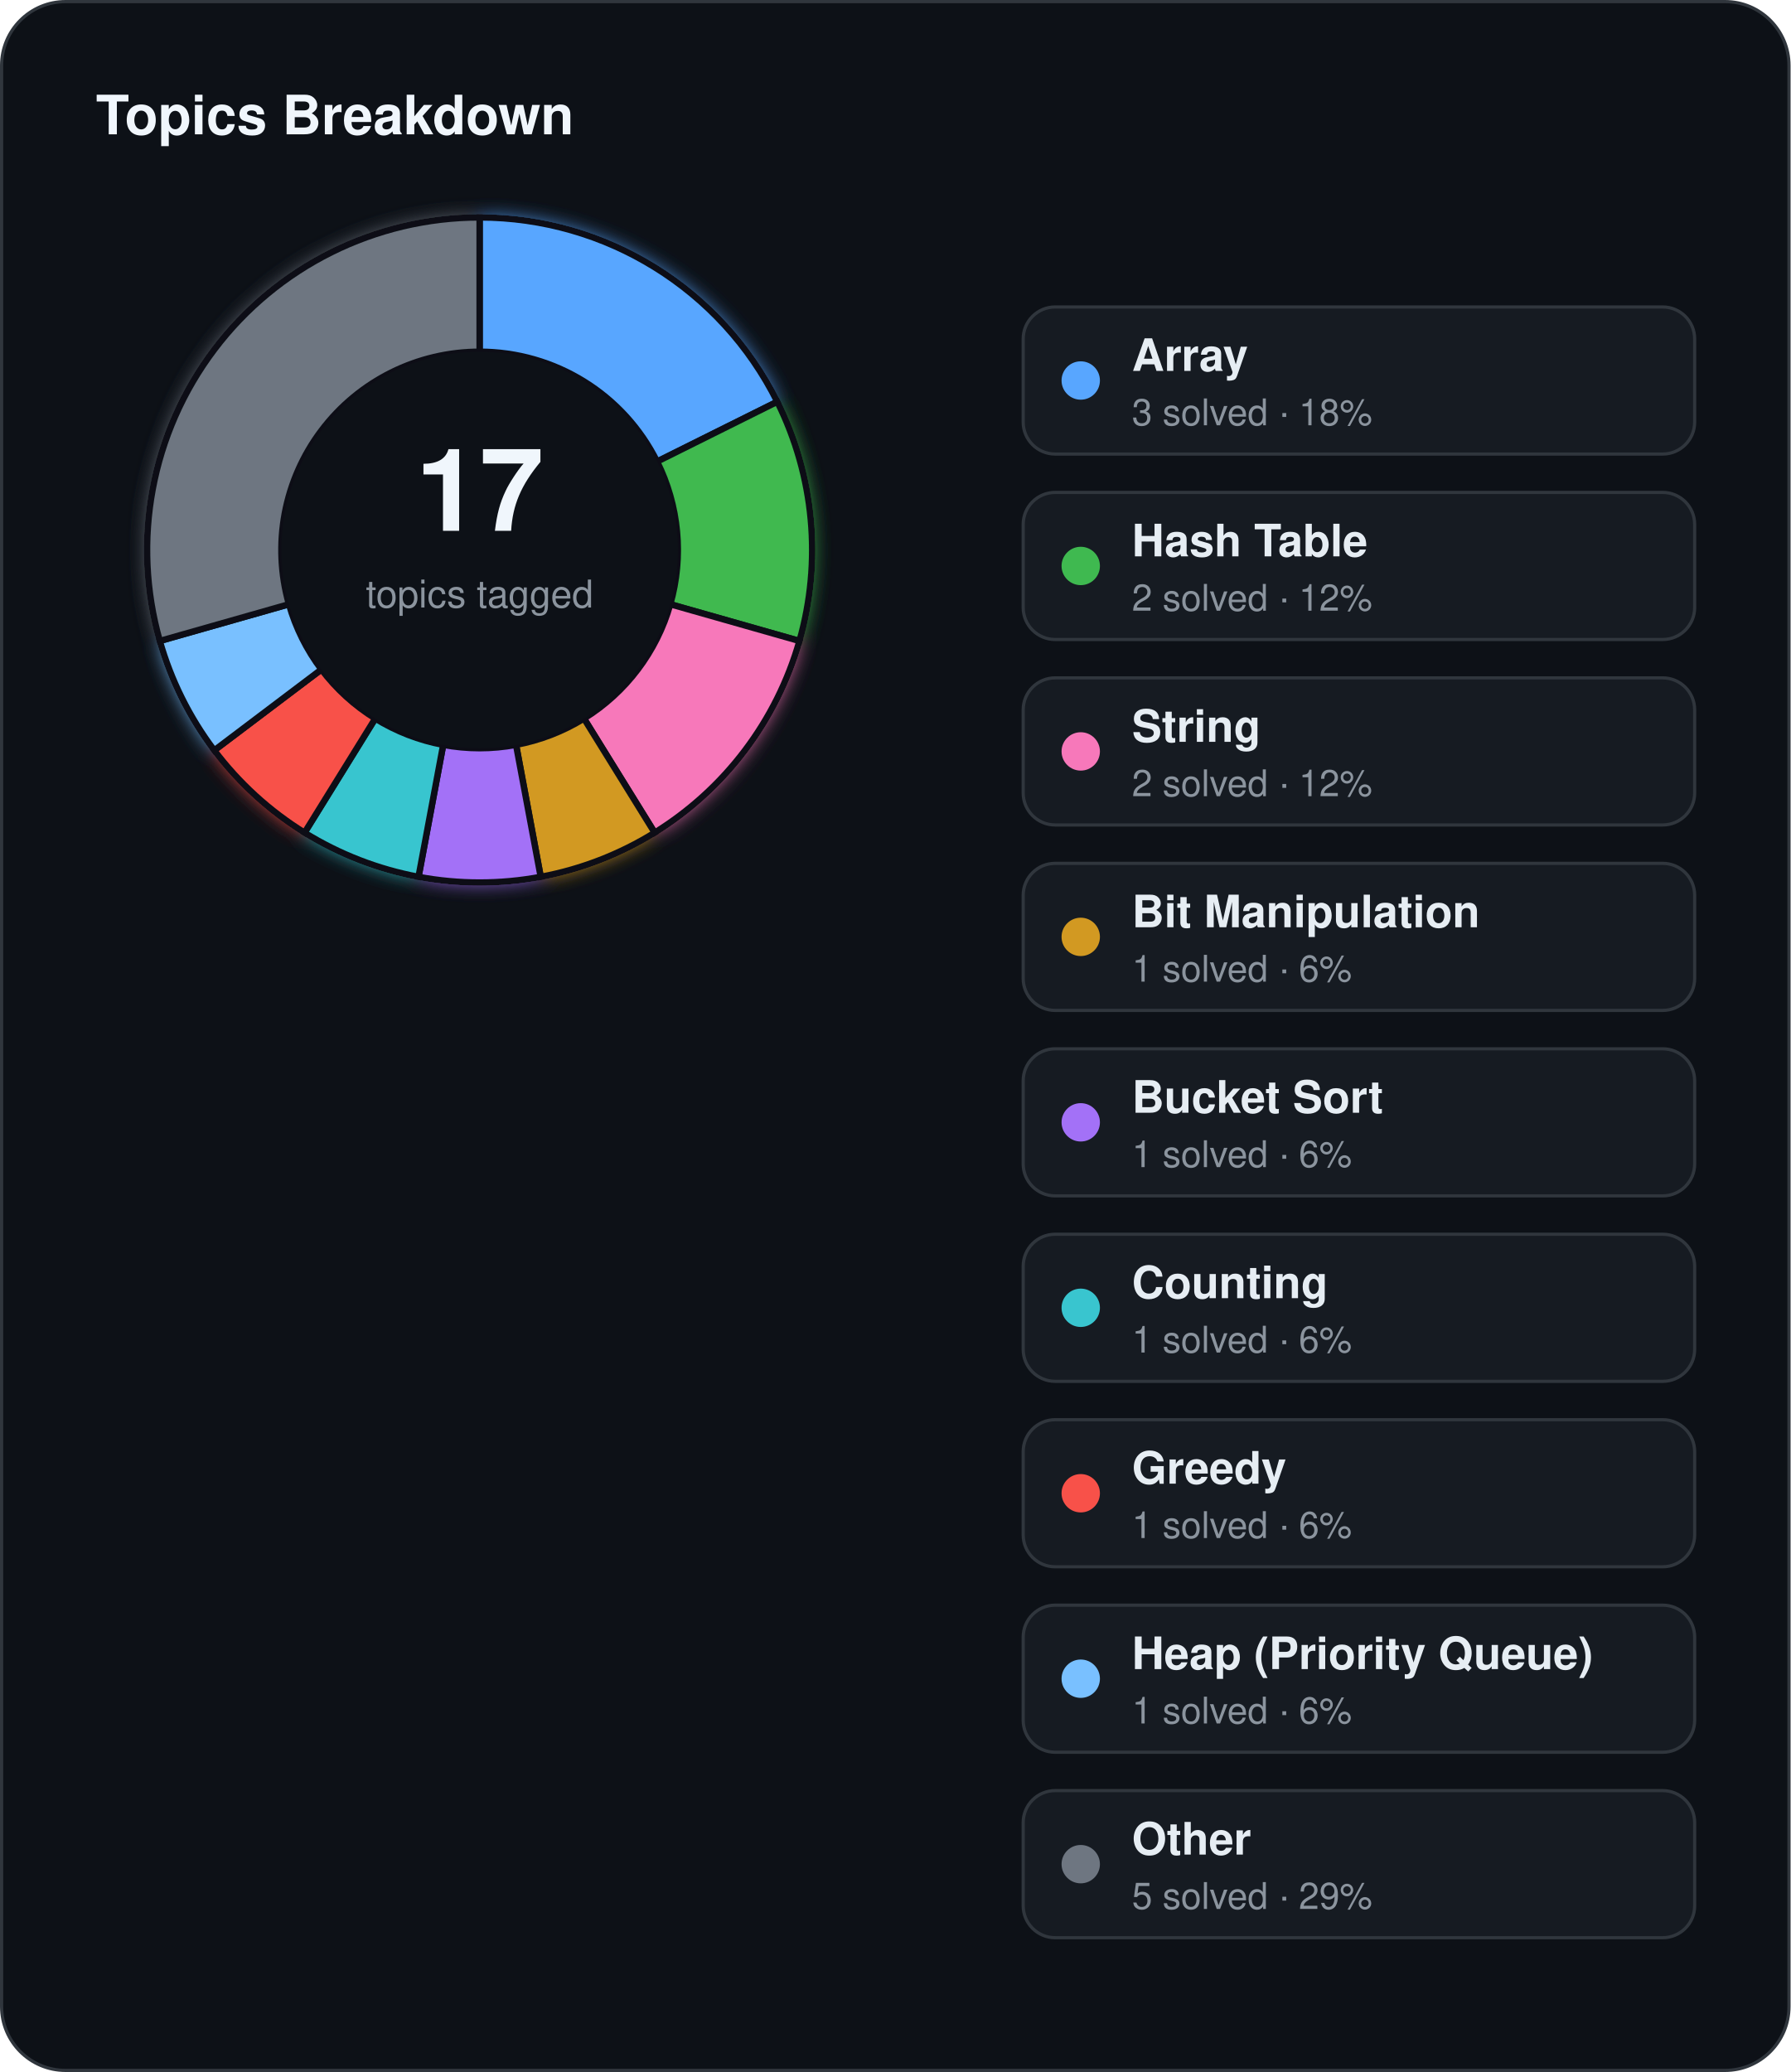
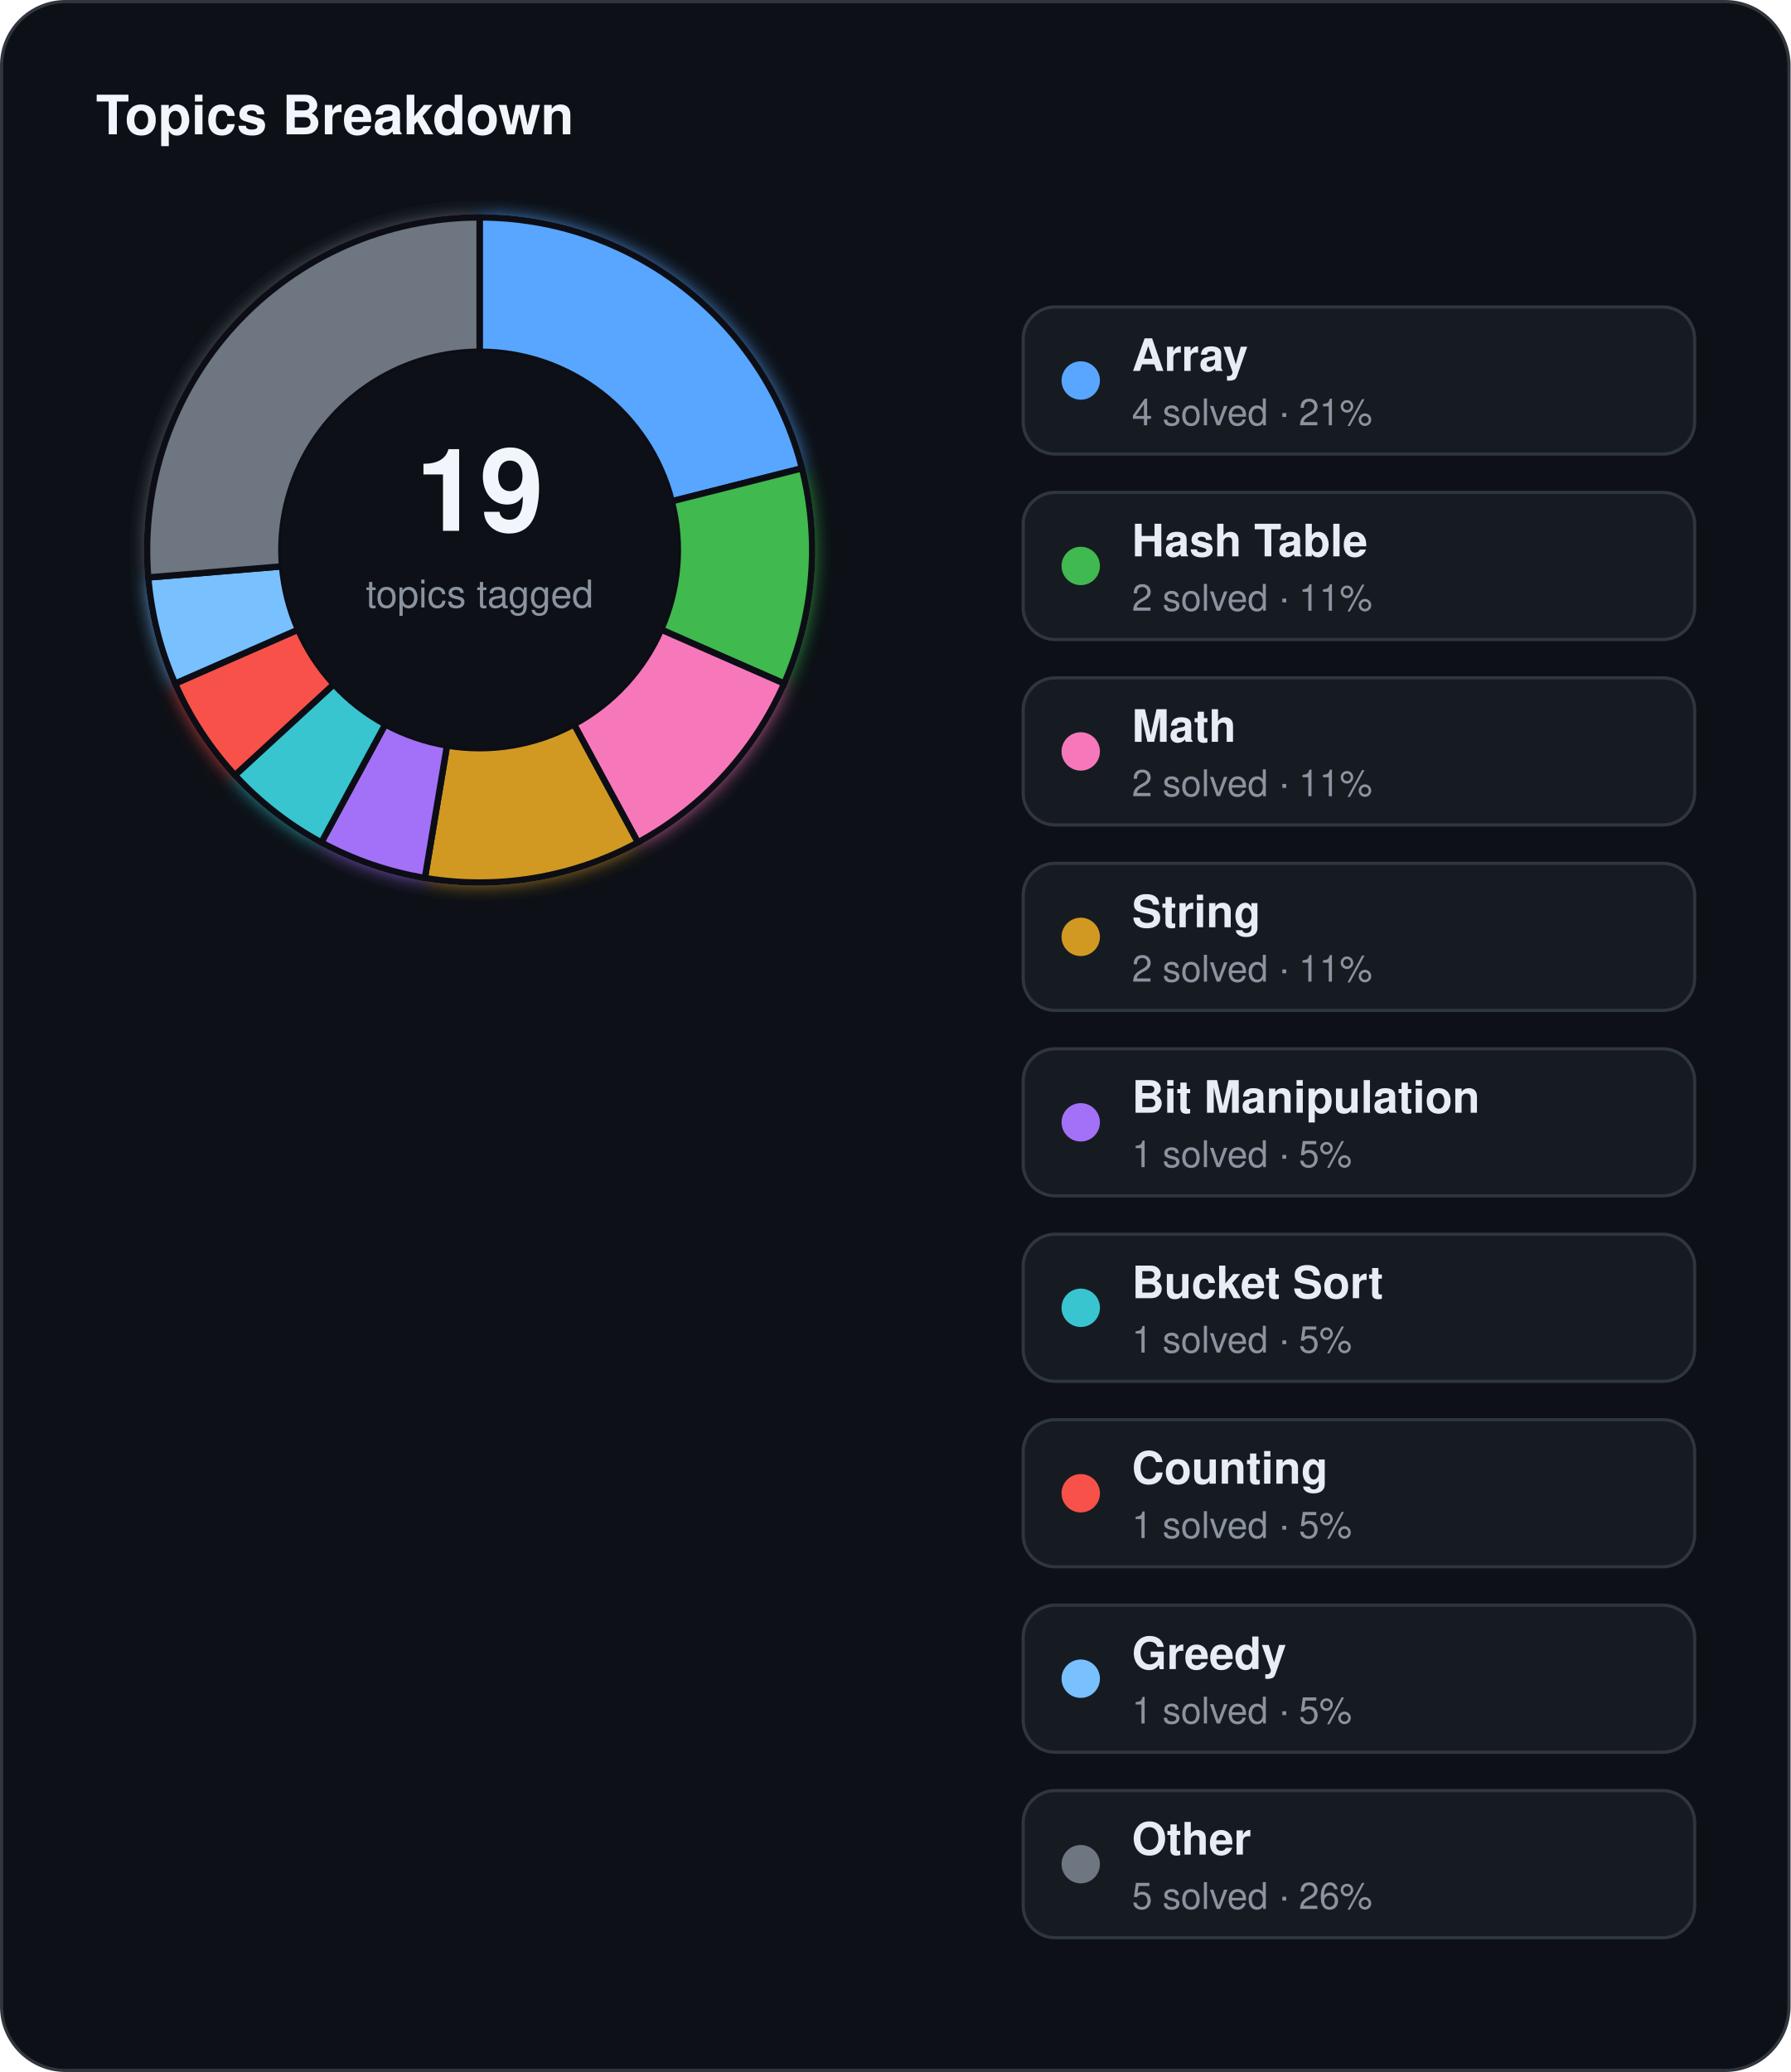
<svg xmlns="http://www.w3.org/2000/svg" width="560" height="648" viewBox="0 0 560 648">
  <defs>
    <filter id="topics-glow" x="-60%" y="-60%" width="220%" height="220%">
      <feGaussianBlur stdDeviation="3" result="blur" />
      <feMerge>
        <feMergeNode in="blur" />
        <feMergeNode in="SourceGraphic" />
      </feMerge>
    </filter>
  </defs>
  <rect x="0.5" y="0.5" width="559" height="647" rx="20" fill="#0d1117" stroke="#30363d" stroke-width="1" />
  <text x="30" y="42" fill="#f0f6fc" font-family="Segoe UI, Helvetica, Arial, sans-serif" font-size="17" font-weight="700">Topics Breakdown</text>
  <g filter="url(#topics-glow)">
-     <path d="M 150.00,68.00 A 104,104 0 0 1 243.10,125.64 L 205.50,144.36 A 62,62 0 0 0 150.00,110.00 Z" fill="#58a6ff" stroke="#0d1117" stroke-width="2" />
-     <path d="M 243.10,125.64 A 104,104 0 0 1 250.03,200.46 L 209.63,188.97 A 62,62 0 0 0 205.50,144.36 Z" fill="#3fb950" stroke="#0d1117" stroke-width="2" />
-     <path d="M 250.03,200.46 A 104,104 0 0 1 204.75,260.42 L 182.64,224.71 A 62,62 0 0 0 209.63,188.97 Z" fill="#f778ba" stroke="#0d1117" stroke-width="2" />
-     <path d="M 204.75,260.42 A 104,104 0 0 1 169.11,274.23 L 161.39,232.94 A 62,62 0 0 0 182.64,224.71 Z" fill="#d29922" stroke="#0d1117" stroke-width="2" />
-     <path d="M 169.11,274.23 A 104,104 0 0 1 130.89,274.23 L 138.61,232.94 A 62,62 0 0 0 161.39,232.94 Z" fill="#a371f7" stroke="#0d1117" stroke-width="2" />
-     <path d="M 130.89,274.23 A 104,104 0 0 1 95.25,260.42 L 117.36,224.71 A 62,62 0 0 0 138.61,232.94 Z" fill="#39c5cf" stroke="#0d1117" stroke-width="2" />
-     <path d="M 95.25,260.42 A 104,104 0 0 1 67.01,234.67 L 100.52,209.36 A 62,62 0 0 0 117.36,224.71 Z" fill="#f85149" stroke="#0d1117" stroke-width="2" />
-     <path d="M 67.01,234.67 A 104,104 0 0 1 49.97,200.46 L 90.37,188.97 A 62,62 0 0 0 100.52,209.36 Z" fill="#79c0ff" stroke="#0d1117" stroke-width="2" />
-     <path d="M 49.97,200.46 A 104,104 0 0 1 150.00,68.00 L 150.00,110.00 A 62,62 0 0 0 90.37,188.97 Z" fill="#6e7681" stroke="#0d1117" stroke-width="2" />
+     <path d="M 150.00,68.00 A 104,104 0 0 1 250.82,146.47 L 210.10,156.78 A 62,62 0 0 0 150.00,110.00 Z" fill="#58a6ff" stroke="#0d1117" stroke-width="2" />
+     <path d="M 250.82,146.47 A 104,104 0 0 1 245.24,213.78 L 206.78,196.91 A 62,62 0 0 0 210.10,156.78 Z" fill="#3fb950" stroke="#0d1117" stroke-width="2" />
+     <path d="M 245.24,213.78 A 104,104 0 0 1 199.50,263.47 L 179.51,226.53 A 62,62 0 0 0 206.78,196.91 Z" fill="#f778ba" stroke="#0d1117" stroke-width="2" />
+     <path d="M 199.50,263.47 A 104,104 0 0 1 132.88,274.58 L 139.80,233.15 A 62,62 0 0 0 179.51,226.53 Z" fill="#d29922" stroke="#0d1117" stroke-width="2" />
+     <path d="M 132.88,274.58 A 104,104 0 0 1 100.50,263.47 L 120.49,226.53 A 62,62 0 0 0 139.80,233.15 Z" fill="#a371f7" stroke="#0d1117" stroke-width="2" />
+     <path d="M 100.50,263.47 A 104,104 0 0 1 73.48,242.44 L 104.39,213.99 A 62,62 0 0 0 120.49,226.53 Z" fill="#39c5cf" stroke="#0d1117" stroke-width="2" />
+     <path d="M 73.48,242.44 A 104,104 0 0 1 54.76,213.78 L 93.22,196.91 A 62,62 0 0 0 104.39,213.99 Z" fill="#f85149" stroke="#0d1117" stroke-width="2" />
+     <path d="M 54.76,213.78 A 104,104 0 0 1 46.36,180.59 L 88.21,177.12 A 62,62 0 0 0 93.22,196.91 Z" fill="#79c0ff" stroke="#0d1117" stroke-width="2" />
+     <path d="M 46.36,180.59 A 104,104 0 0 1 150.00,68.00 L 150.00,110.00 A 62,62 0 0 0 88.21,177.12 Z" fill="#6e7681" stroke="#0d1117" stroke-width="2" />
  </g>
  <circle cx="150" cy="172" r="62" fill="#0d1117" />
-   <text x="150" y="166" text-anchor="middle" fill="#f0f6fc" font-family="Segoe UI, Helvetica, Arial, sans-serif" font-size="36" font-weight="700">17</text>
+   <text x="150" y="166" text-anchor="middle" fill="#f0f6fc" font-family="Segoe UI, Helvetica, Arial, sans-serif" font-size="36" font-weight="700">19</text>
  <text x="150" y="190" text-anchor="middle" fill="#8b949e" font-family="Segoe UI, Helvetica, Arial, sans-serif" font-size="12">topics tagged</text>
  <rect x="320" y="96" width="210" height="46" rx="10" fill="#161b22" stroke="#30363d" stroke-width="1" />
  <circle cx="338" cy="119" r="6" fill="#58a6ff" />
  <text x="354" y="116" fill="#e6edf3" font-family="Segoe UI, Helvetica, Arial, sans-serif" font-size="14" font-weight="600">Array</text>
-   <text x="354" y="133" fill="#8b949e" font-family="Segoe UI, Helvetica, Arial, sans-serif" font-size="11.5">3 solved · 18%</text>
+   <text x="354" y="133" fill="#8b949e" font-family="Segoe UI, Helvetica, Arial, sans-serif" font-size="11.5">4 solved · 21%</text>
  <rect x="320" y="154" width="210" height="46" rx="10" fill="#161b22" stroke="#30363d" stroke-width="1" />
  <circle cx="338" cy="177" r="6" fill="#3fb950" />
  <text x="354" y="174" fill="#e6edf3" font-family="Segoe UI, Helvetica, Arial, sans-serif" font-size="14" font-weight="600">Hash Table</text>
-   <text x="354" y="191" fill="#8b949e" font-family="Segoe UI, Helvetica, Arial, sans-serif" font-size="11.5">2 solved · 12%</text>
+   <text x="354" y="191" fill="#8b949e" font-family="Segoe UI, Helvetica, Arial, sans-serif" font-size="11.5">2 solved · 11%</text>
  <rect x="320" y="212" width="210" height="46" rx="10" fill="#161b22" stroke="#30363d" stroke-width="1" />
  <circle cx="338" cy="235" r="6" fill="#f778ba" />
-   <text x="354" y="232" fill="#e6edf3" font-family="Segoe UI, Helvetica, Arial, sans-serif" font-size="14" font-weight="600">String</text>
-   <text x="354" y="249" fill="#8b949e" font-family="Segoe UI, Helvetica, Arial, sans-serif" font-size="11.5">2 solved · 12%</text>
+   <text x="354" y="232" fill="#e6edf3" font-family="Segoe UI, Helvetica, Arial, sans-serif" font-size="14" font-weight="600">Math</text>
+   <text x="354" y="249" fill="#8b949e" font-family="Segoe UI, Helvetica, Arial, sans-serif" font-size="11.5">2 solved · 11%</text>
  <rect x="320" y="270" width="210" height="46" rx="10" fill="#161b22" stroke="#30363d" stroke-width="1" />
  <circle cx="338" cy="293" r="6" fill="#d29922" />
-   <text x="354" y="290" fill="#e6edf3" font-family="Segoe UI, Helvetica, Arial, sans-serif" font-size="14" font-weight="600">Bit Manipulation</text>
-   <text x="354" y="307" fill="#8b949e" font-family="Segoe UI, Helvetica, Arial, sans-serif" font-size="11.5">1 solved · 6%</text>
+   <text x="354" y="290" fill="#e6edf3" font-family="Segoe UI, Helvetica, Arial, sans-serif" font-size="14" font-weight="600">String</text>
+   <text x="354" y="307" fill="#8b949e" font-family="Segoe UI, Helvetica, Arial, sans-serif" font-size="11.5">2 solved · 11%</text>
  <rect x="320" y="328" width="210" height="46" rx="10" fill="#161b22" stroke="#30363d" stroke-width="1" />
  <circle cx="338" cy="351" r="6" fill="#a371f7" />
-   <text x="354" y="348" fill="#e6edf3" font-family="Segoe UI, Helvetica, Arial, sans-serif" font-size="14" font-weight="600">Bucket Sort</text>
-   <text x="354" y="365" fill="#8b949e" font-family="Segoe UI, Helvetica, Arial, sans-serif" font-size="11.5">1 solved · 6%</text>
+   <text x="354" y="348" fill="#e6edf3" font-family="Segoe UI, Helvetica, Arial, sans-serif" font-size="14" font-weight="600">Bit Manipulation</text>
+   <text x="354" y="365" fill="#8b949e" font-family="Segoe UI, Helvetica, Arial, sans-serif" font-size="11.5">1 solved · 5%</text>
  <rect x="320" y="386" width="210" height="46" rx="10" fill="#161b22" stroke="#30363d" stroke-width="1" />
  <circle cx="338" cy="409" r="6" fill="#39c5cf" />
-   <text x="354" y="406" fill="#e6edf3" font-family="Segoe UI, Helvetica, Arial, sans-serif" font-size="14" font-weight="600">Counting</text>
-   <text x="354" y="423" fill="#8b949e" font-family="Segoe UI, Helvetica, Arial, sans-serif" font-size="11.5">1 solved · 6%</text>
+   <text x="354" y="406" fill="#e6edf3" font-family="Segoe UI, Helvetica, Arial, sans-serif" font-size="14" font-weight="600">Bucket Sort</text>
+   <text x="354" y="423" fill="#8b949e" font-family="Segoe UI, Helvetica, Arial, sans-serif" font-size="11.5">1 solved · 5%</text>
  <rect x="320" y="444" width="210" height="46" rx="10" fill="#161b22" stroke="#30363d" stroke-width="1" />
  <circle cx="338" cy="467" r="6" fill="#f85149" />
-   <text x="354" y="464" fill="#e6edf3" font-family="Segoe UI, Helvetica, Arial, sans-serif" font-size="14" font-weight="600">Greedy</text>
-   <text x="354" y="481" fill="#8b949e" font-family="Segoe UI, Helvetica, Arial, sans-serif" font-size="11.5">1 solved · 6%</text>
+   <text x="354" y="464" fill="#e6edf3" font-family="Segoe UI, Helvetica, Arial, sans-serif" font-size="14" font-weight="600">Counting</text>
+   <text x="354" y="481" fill="#8b949e" font-family="Segoe UI, Helvetica, Arial, sans-serif" font-size="11.5">1 solved · 5%</text>
  <rect x="320" y="502" width="210" height="46" rx="10" fill="#161b22" stroke="#30363d" stroke-width="1" />
  <circle cx="338" cy="525" r="6" fill="#79c0ff" />
-   <text x="354" y="522" fill="#e6edf3" font-family="Segoe UI, Helvetica, Arial, sans-serif" font-size="14" font-weight="600">Heap (Priority Queue)</text>
-   <text x="354" y="539" fill="#8b949e" font-family="Segoe UI, Helvetica, Arial, sans-serif" font-size="11.5">1 solved · 6%</text>
+   <text x="354" y="522" fill="#e6edf3" font-family="Segoe UI, Helvetica, Arial, sans-serif" font-size="14" font-weight="600">Greedy</text>
+   <text x="354" y="539" fill="#8b949e" font-family="Segoe UI, Helvetica, Arial, sans-serif" font-size="11.5">1 solved · 5%</text>
  <rect x="320" y="560" width="210" height="46" rx="10" fill="#161b22" stroke="#30363d" stroke-width="1" />
  <circle cx="338" cy="583" r="6" fill="#6e7681" />
  <text x="354" y="580" fill="#e6edf3" font-family="Segoe UI, Helvetica, Arial, sans-serif" font-size="14" font-weight="600">Other</text>
-   <text x="354" y="597" fill="#8b949e" font-family="Segoe UI, Helvetica, Arial, sans-serif" font-size="11.5">5 solved · 29%</text>
+   <text x="354" y="597" fill="#8b949e" font-family="Segoe UI, Helvetica, Arial, sans-serif" font-size="11.5">5 solved · 26%</text>
</svg>
